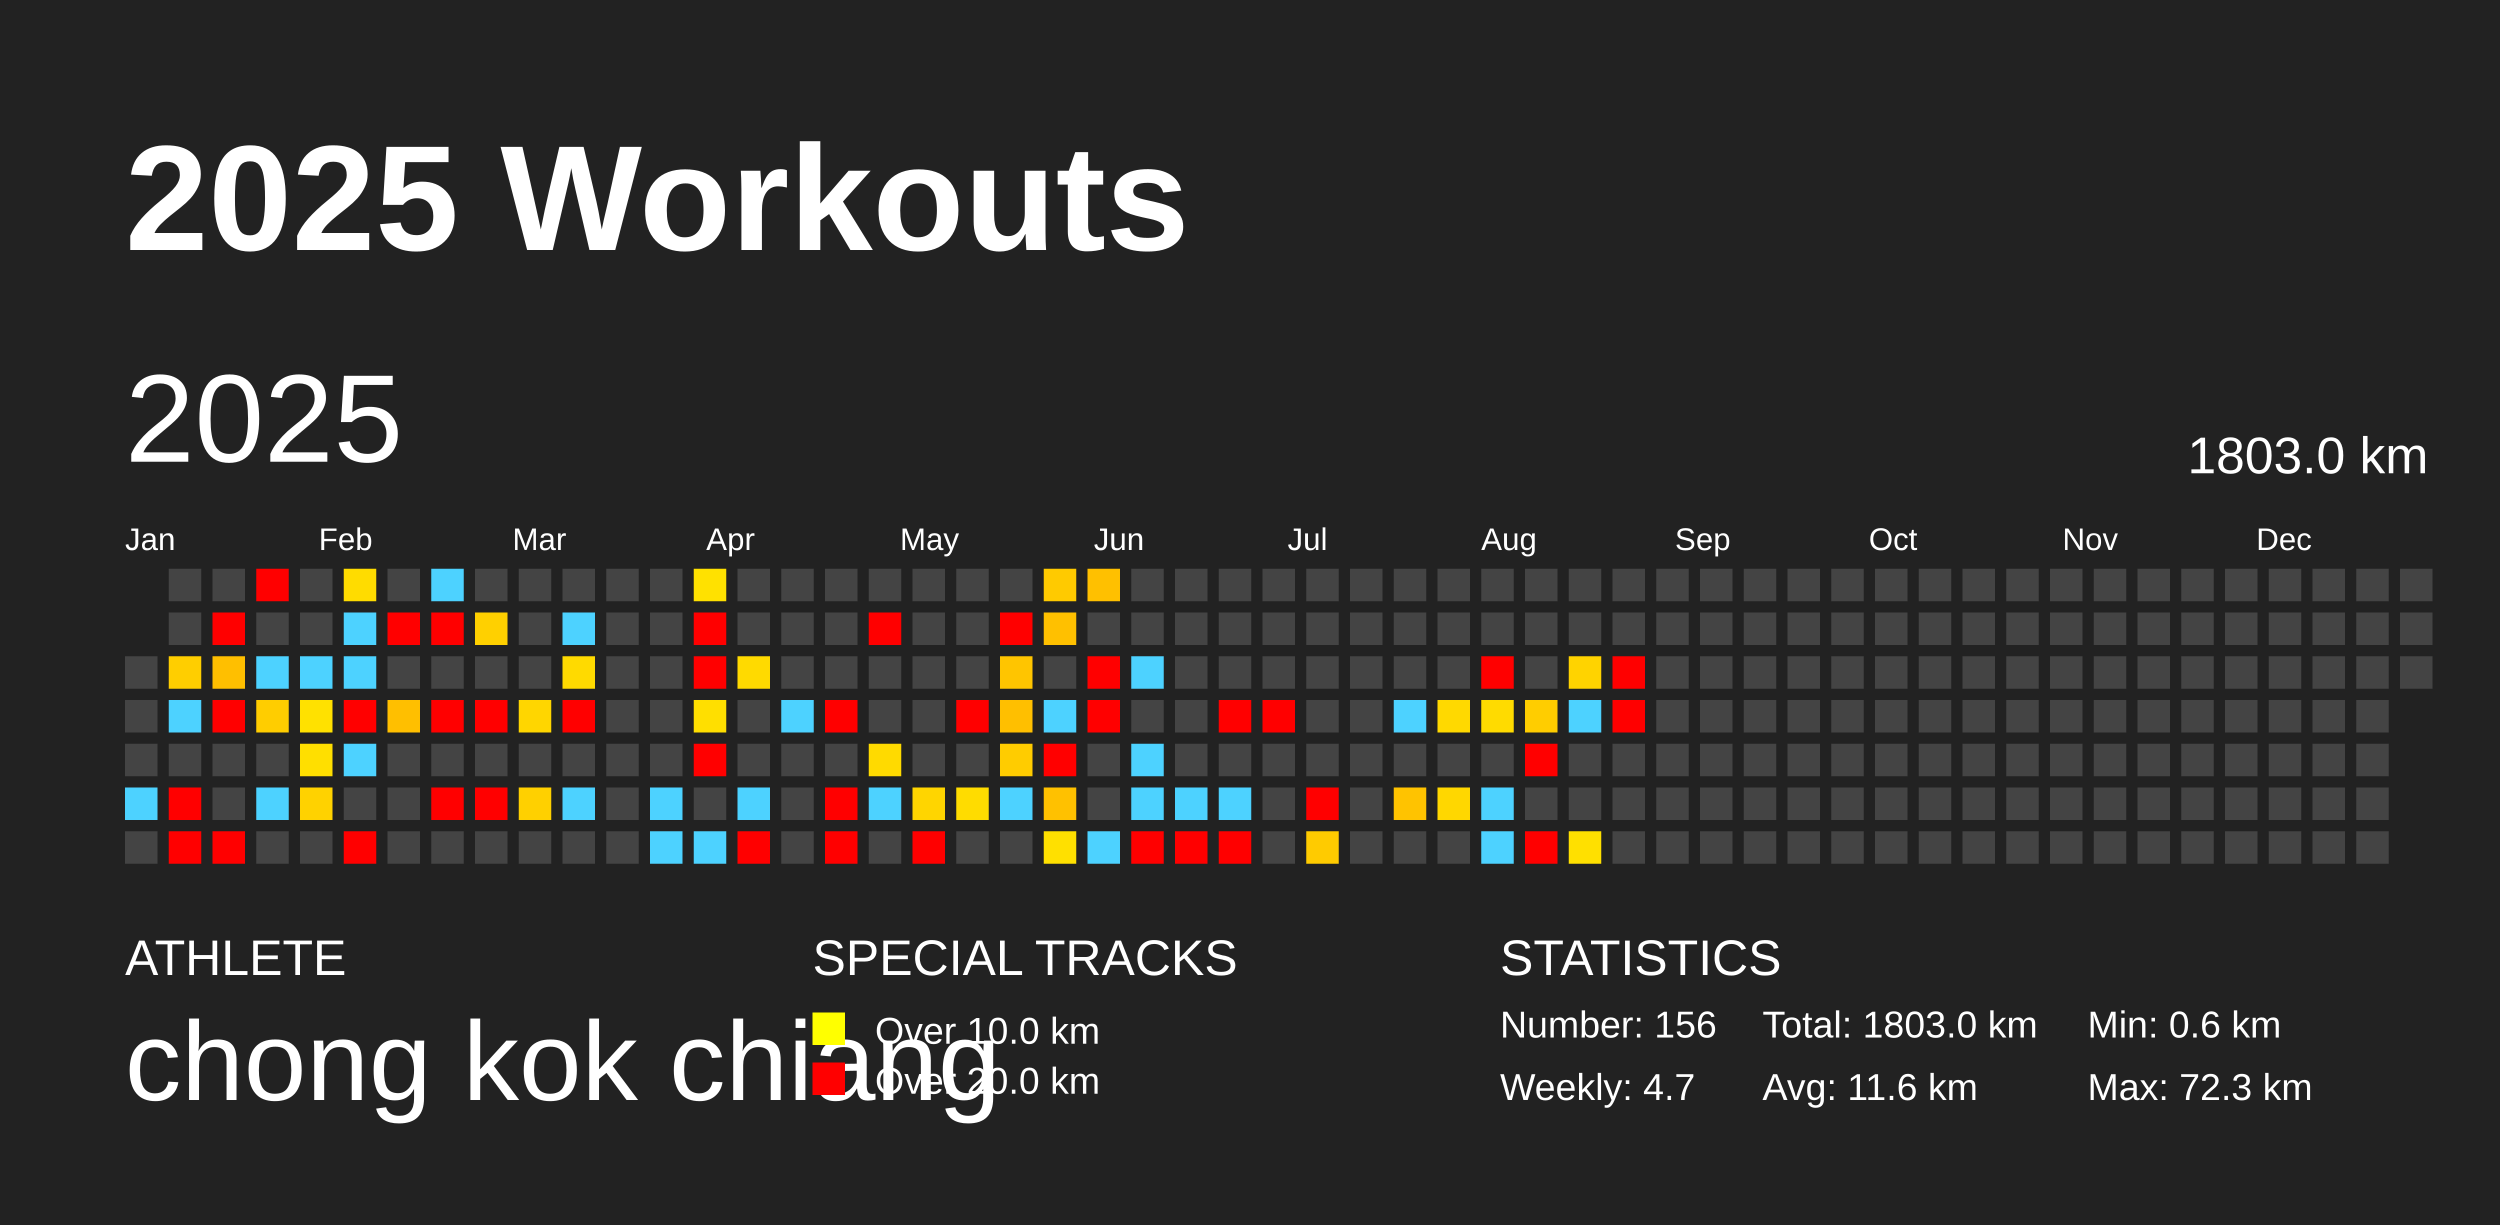
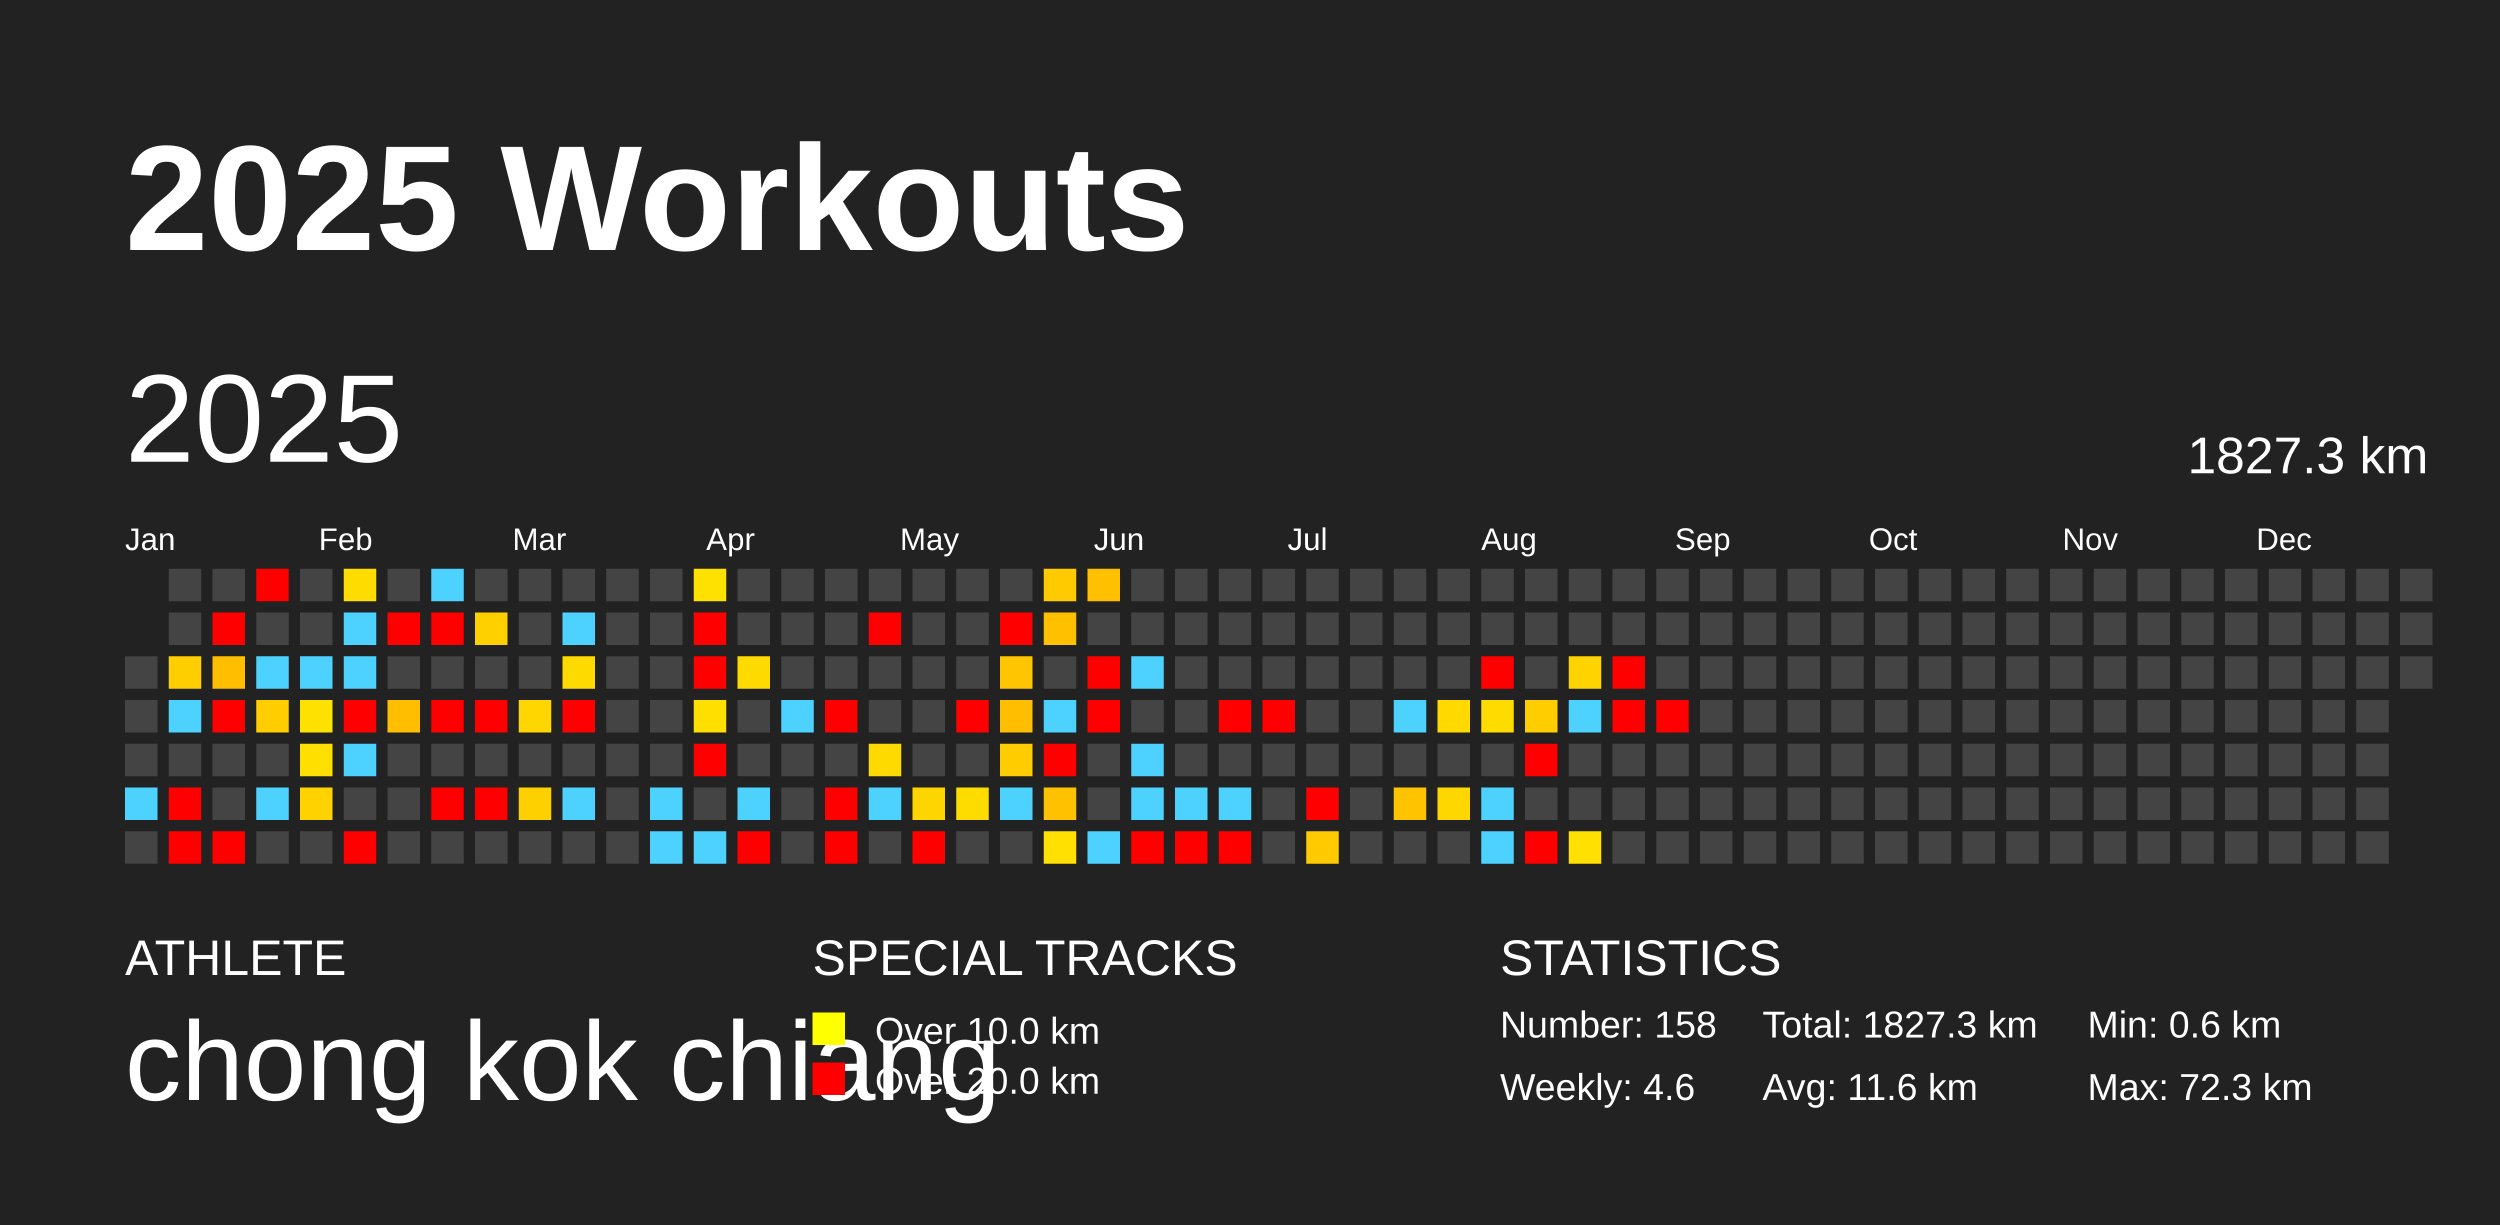
<svg xmlns="http://www.w3.org/2000/svg" baseProfile="full" height="98mm" version="1.1" viewBox="0,0,200,98" width="200mm">
  <defs />
  <rect fill="#222222" height="98" width="200" x="0" y="0" />
  <text fill="#FFFFFF" style="font-size:12px; font-family:Arial; font-weight:bold;" x="10" y="20">2025 Workouts</text>
  <text fill="#FFFFFF" style="font-size:4px; font-family:Arial" x="10" y="78">ATHLETE</text>
  <text fill="#FFFFFF" style="font-size:9px; font-family:Arial" x="10" y="88">chong kok chiang</text>
  <text fill="#FFFFFF" style="font-size:4px; font-family:Arial" x="65" y="78">SPECIAL TRACKS</text>
  <rect fill="yellow" height="2.6" width="2.6" x="65" y="81" />
  <text fill="#FFFFFF" style="font-size:3px; font-family:Arial" x="70" y="83.5">Over 10.0 km</text>
  <rect fill="red" height="2.6" width="2.6" x="65" y="85" />
  <text fill="#FFFFFF" style="font-size:3px; font-family:Arial" x="70" y="87.5">Over 20.0 km</text>
  <text fill="#FFFFFF" style="font-size:4px; font-family:Arial" x="120" y="78">STATISTICS</text>
-   <text fill="#FFFFFF" style="font-size:3px; font-family:Arial" x="120" y="83">Number: 156</text>
-   <text fill="#FFFFFF" style="font-size:3px; font-family:Arial" x="120" y="88">Weekly: 4.7</text>
-   <text fill="#FFFFFF" style="font-size:3px; font-family:Arial" x="141" y="83">Total: 1803.0 km</text>
+   <text fill="#FFFFFF" style="font-size:3px; font-family:Arial" x="120" y="83">Number: 158</text>
+   <text fill="#FFFFFF" style="font-size:3px; font-family:Arial" x="120" y="88">Weekly: 4.6</text>
+   <text fill="#FFFFFF" style="font-size:3px; font-family:Arial" x="141" y="83">Total: 1827.3 km</text>
  <text fill="#FFFFFF" style="font-size:3px; font-family:Arial" x="141" y="88">Avg: 11.6 km</text>
  <text fill="#FFFFFF" style="font-size:3px; font-family:Arial" x="167" y="83">Min: 0.6 km</text>
  <text fill="#FFFFFF" style="font-size:3px; font-family:Arial" x="167" y="88">Max: 72.3 km</text>
  <text dominant-baseline="hanging" fill="#FFFFFF" style="font-size:10.0px; font-family:Arial;" x="10" y="30">2025</text>
-   <text dominant-baseline="hanging" fill="#FFFFFF" style="font-size:4.125px; font-family:Arial;" x="175" y="35">1803.0 km</text>
+   <text dominant-baseline="hanging" fill="#FFFFFF" style="font-size:4.125px; font-family:Arial;" x="175" y="35">1827.3 km</text>
  <text fill="#FFFFFF" style="font-size:2.5px; font-family:Arial" x="10.0" y="44">Jan</text>
  <text fill="#FFFFFF" style="font-size:2.5px; font-family:Arial" x="25.5" y="44">Feb</text>
  <text fill="#FFFFFF" style="font-size:2.5px; font-family:Arial" x="41.0" y="44">Mar</text>
  <text fill="#FFFFFF" style="font-size:2.5px; font-family:Arial" x="56.5" y="44">Apr</text>
  <text fill="#FFFFFF" style="font-size:2.5px; font-family:Arial" x="72.0" y="44">May</text>
  <text fill="#FFFFFF" style="font-size:2.5px; font-family:Arial" x="87.5" y="44">Jun</text>
  <text fill="#FFFFFF" style="font-size:2.5px; font-family:Arial" x="103.0" y="44">Jul</text>
  <text fill="#FFFFFF" style="font-size:2.5px; font-family:Arial" x="118.5" y="44">Aug</text>
  <text fill="#FFFFFF" style="font-size:2.5px; font-family:Arial" x="134.0" y="44">Sep</text>
  <text fill="#FFFFFF" style="font-size:2.5px; font-family:Arial" x="149.5" y="44">Oct</text>
  <text fill="#FFFFFF" style="font-size:2.5px; font-family:Arial" x="165.0" y="44">Nov</text>
  <text fill="#FFFFFF" style="font-size:2.5px; font-family:Arial" x="180.5" y="44">Dec</text>
  <rect fill="#444444" height="2.6" width="2.6" x="10.0" y="52.5" />
  <rect fill="#444444" height="2.6" width="2.6" x="10.0" y="56.0" />
  <rect fill="#444444" height="2.6" width="2.6" x="10.0" y="59.5" />
  <rect fill="#4dd2ff" height="2.6" width="2.6" x="10.0" y="63.0" />
  <rect fill="#444444" height="2.6" width="2.6" x="10.0" y="66.5" />
  <rect fill="#444444" height="2.6" width="2.6" x="13.5" y="45.5" />
  <rect fill="#444444" height="2.6" width="2.6" x="13.5" y="49.0" />
  <rect fill="#ffce00" height="2.6" width="2.6" x="13.5" y="52.5" />
  <rect fill="#4dd2ff" height="2.6" width="2.6" x="13.5" y="56.0" />
  <rect fill="#444444" height="2.6" width="2.6" x="13.5" y="59.5" />
  <rect fill="red" height="2.6" width="2.6" x="13.5" y="63.0" />
  <rect fill="red" height="2.6" width="2.6" x="13.5" y="66.5" />
  <rect fill="#444444" height="2.6" width="2.6" x="17.0" y="45.5" />
  <rect fill="red" height="2.6" width="2.6" x="17.0" y="49.0" />
  <rect fill="#ffbf00" height="2.6" width="2.6" x="17.0" y="52.5" />
  <rect fill="red" height="2.6" width="2.6" x="17.0" y="56.0" />
  <rect fill="#444444" height="2.6" width="2.6" x="17.0" y="59.5" />
  <rect fill="#444444" height="2.6" width="2.6" x="17.0" y="63.0" />
  <rect fill="red" height="2.6" width="2.6" x="17.0" y="66.5" />
  <rect fill="red" height="2.6" width="2.6" x="20.5" y="45.5" />
  <rect fill="#444444" height="2.6" width="2.6" x="20.5" y="49.0" />
  <rect fill="#4dd2ff" height="2.6" width="2.6" x="20.5" y="52.5" />
  <rect fill="#ffcd00" height="2.6" width="2.6" x="20.5" y="56.0" />
  <rect fill="#444444" height="2.6" width="2.6" x="20.5" y="59.5" />
  <rect fill="#4dd2ff" height="2.6" width="2.6" x="20.5" y="63.0" />
  <rect fill="#444444" height="2.6" width="2.6" x="20.5" y="66.5" />
  <rect fill="#444444" height="2.6" width="2.6" x="24.0" y="45.5" />
  <rect fill="#444444" height="2.6" width="2.6" x="24.0" y="49.0" />
  <rect fill="#4dd2ff" height="2.6" width="2.6" x="24.0" y="52.5" />
  <rect fill="#ffe100" height="2.6" width="2.6" x="24.0" y="56.0" />
  <rect fill="#ffdf00" height="2.6" width="2.6" x="24.0" y="59.5" />
  <rect fill="#ffd200" height="2.6" width="2.6" x="24.0" y="63.0" />
  <rect fill="#444444" height="2.6" width="2.6" x="24.0" y="66.5" />
  <rect fill="#ffdc00" height="2.6" width="2.6" x="27.5" y="45.5" />
  <rect fill="#4dd2ff" height="2.6" width="2.6" x="27.5" y="49.0" />
  <rect fill="#4dd2ff" height="2.6" width="2.6" x="27.5" y="52.5" />
  <rect fill="red" height="2.6" width="2.6" x="27.5" y="56.0" />
  <rect fill="#4dd2ff" height="2.6" width="2.6" x="27.5" y="59.5" />
  <rect fill="#444444" height="2.6" width="2.6" x="27.5" y="63.0" />
  <rect fill="red" height="2.6" width="2.6" x="27.5" y="66.5" />
  <rect fill="#444444" height="2.6" width="2.6" x="31.0" y="45.5" />
  <rect fill="red" height="2.6" width="2.6" x="31.0" y="49.0" />
  <rect fill="#444444" height="2.6" width="2.6" x="31.0" y="52.5" />
  <rect fill="#ffbf00" height="2.6" width="2.6" x="31.0" y="56.0" />
  <rect fill="#444444" height="2.6" width="2.6" x="31.0" y="59.5" />
  <rect fill="#444444" height="2.6" width="2.6" x="31.0" y="63.0" />
  <rect fill="#444444" height="2.6" width="2.6" x="31.0" y="66.5" />
  <rect fill="#4dd2ff" height="2.6" width="2.6" x="34.5" y="45.5" />
  <rect fill="red" height="2.6" width="2.6" x="34.5" y="49.0" />
  <rect fill="#444444" height="2.6" width="2.6" x="34.5" y="52.5" />
  <rect fill="red" height="2.6" width="2.6" x="34.5" y="56.0" />
  <rect fill="#444444" height="2.6" width="2.6" x="34.5" y="59.5" />
  <rect fill="red" height="2.6" width="2.6" x="34.5" y="63.0" />
  <rect fill="#444444" height="2.6" width="2.6" x="34.5" y="66.5" />
  <rect fill="#444444" height="2.6" width="2.6" x="38.0" y="45.5" />
  <rect fill="#ffd000" height="2.6" width="2.6" x="38.0" y="49.0" />
  <rect fill="#444444" height="2.6" width="2.6" x="38.0" y="52.5" />
  <rect fill="red" height="2.6" width="2.6" x="38.0" y="56.0" />
  <rect fill="#444444" height="2.6" width="2.6" x="38.0" y="59.5" />
  <rect fill="red" height="2.6" width="2.6" x="38.0" y="63.0" />
  <rect fill="#444444" height="2.6" width="2.6" x="38.0" y="66.5" />
  <rect fill="#444444" height="2.6" width="2.6" x="41.5" y="45.5" />
  <rect fill="#444444" height="2.6" width="2.6" x="41.5" y="49.0" />
  <rect fill="#444444" height="2.6" width="2.6" x="41.5" y="52.5" />
  <rect fill="#ffd600" height="2.6" width="2.6" x="41.5" y="56.0" />
  <rect fill="#444444" height="2.6" width="2.6" x="41.5" y="59.5" />
  <rect fill="#ffd000" height="2.6" width="2.6" x="41.5" y="63.0" />
  <rect fill="#444444" height="2.6" width="2.6" x="41.5" y="66.5" />
  <rect fill="#444444" height="2.6" width="2.6" x="45.0" y="45.5" />
  <rect fill="#4dd2ff" height="2.6" width="2.6" x="45.0" y="49.0" />
  <rect fill="#ffda00" height="2.6" width="2.6" x="45.0" y="52.5" />
  <rect fill="red" height="2.6" width="2.6" x="45.0" y="56.0" />
  <rect fill="#444444" height="2.6" width="2.6" x="45.0" y="59.5" />
  <rect fill="#4dd2ff" height="2.6" width="2.6" x="45.0" y="63.0" />
  <rect fill="#444444" height="2.6" width="2.6" x="45.0" y="66.5" />
  <rect fill="#444444" height="2.6" width="2.6" x="48.5" y="45.5" />
  <rect fill="#444444" height="2.6" width="2.6" x="48.5" y="49.0" />
  <rect fill="#444444" height="2.6" width="2.6" x="48.5" y="52.5" />
  <rect fill="#444444" height="2.6" width="2.6" x="48.5" y="56.0" />
  <rect fill="#444444" height="2.6" width="2.6" x="48.5" y="59.5" />
  <rect fill="#444444" height="2.6" width="2.6" x="48.5" y="63.0" />
  <rect fill="#444444" height="2.6" width="2.6" x="48.5" y="66.5" />
  <rect fill="#444444" height="2.6" width="2.6" x="52.0" y="45.5" />
  <rect fill="#444444" height="2.6" width="2.6" x="52.0" y="49.0" />
  <rect fill="#444444" height="2.6" width="2.6" x="52.0" y="52.5" />
  <rect fill="#444444" height="2.6" width="2.6" x="52.0" y="56.0" />
  <rect fill="#444444" height="2.6" width="2.6" x="52.0" y="59.5" />
  <rect fill="#4dd2ff" height="2.6" width="2.6" x="52.0" y="63.0" />
  <rect fill="#4dd2ff" height="2.6" width="2.6" x="52.0" y="66.5" />
  <rect fill="#ffe100" height="2.6" width="2.6" x="55.5" y="45.5" />
  <rect fill="red" height="2.6" width="2.6" x="55.5" y="49.0" />
  <rect fill="red" height="2.6" width="2.6" x="55.5" y="52.5" />
  <rect fill="#ffdf00" height="2.6" width="2.6" x="55.5" y="56.0" />
  <rect fill="red" height="2.6" width="2.6" x="55.5" y="59.5" />
  <rect fill="#444444" height="2.6" width="2.6" x="55.5" y="63.0" />
  <rect fill="#4dd2ff" height="2.6" width="2.6" x="55.5" y="66.5" />
  <rect fill="#444444" height="2.6" width="2.6" x="59.0" y="45.5" />
  <rect fill="#444444" height="2.6" width="2.6" x="59.0" y="49.0" />
  <rect fill="#ffda00" height="2.6" width="2.6" x="59.0" y="52.5" />
  <rect fill="#444444" height="2.6" width="2.6" x="59.0" y="56.0" />
  <rect fill="#444444" height="2.6" width="2.6" x="59.0" y="59.5" />
  <rect fill="#4dd2ff" height="2.6" width="2.6" x="59.0" y="63.0" />
  <rect fill="red" height="2.6" width="2.6" x="59.0" y="66.5" />
  <rect fill="#444444" height="2.6" width="2.6" x="62.5" y="45.5" />
  <rect fill="#444444" height="2.6" width="2.6" x="62.5" y="49.0" />
  <rect fill="#444444" height="2.6" width="2.6" x="62.5" y="52.5" />
  <rect fill="#4dd2ff" height="2.6" width="2.6" x="62.5" y="56.0" />
  <rect fill="#444444" height="2.6" width="2.6" x="62.5" y="59.5" />
  <rect fill="#444444" height="2.6" width="2.6" x="62.5" y="63.0" />
  <rect fill="#444444" height="2.6" width="2.6" x="62.5" y="66.5" />
  <rect fill="#444444" height="2.6" width="2.6" x="66.0" y="45.5" />
  <rect fill="#444444" height="2.6" width="2.6" x="66.0" y="49.0" />
  <rect fill="#444444" height="2.6" width="2.6" x="66.0" y="52.5" />
  <rect fill="red" height="2.6" width="2.6" x="66.0" y="56.0" />
  <rect fill="#444444" height="2.6" width="2.6" x="66.0" y="59.5" />
  <rect fill="red" height="2.6" width="2.6" x="66.0" y="63.0" />
  <rect fill="red" height="2.6" width="2.6" x="66.0" y="66.5" />
  <rect fill="#444444" height="2.6" width="2.6" x="69.5" y="45.5" />
  <rect fill="red" height="2.6" width="2.6" x="69.5" y="49.0" />
  <rect fill="#444444" height="2.6" width="2.6" x="69.5" y="52.5" />
  <rect fill="#444444" height="2.6" width="2.6" x="69.5" y="56.0" />
  <rect fill="#ffda00" height="2.6" width="2.6" x="69.5" y="59.5" />
  <rect fill="#4dd2ff" height="2.6" width="2.6" x="69.5" y="63.0" />
  <rect fill="#444444" height="2.6" width="2.6" x="69.5" y="66.5" />
  <rect fill="#444444" height="2.6" width="2.6" x="73.0" y="45.5" />
  <rect fill="#444444" height="2.6" width="2.6" x="73.0" y="49.0" />
  <rect fill="#444444" height="2.6" width="2.6" x="73.0" y="52.5" />
  <rect fill="#444444" height="2.6" width="2.6" x="73.0" y="56.0" />
  <rect fill="#444444" height="2.6" width="2.6" x="73.0" y="59.5" />
  <rect fill="#ffd500" height="2.6" width="2.6" x="73.0" y="63.0" />
  <rect fill="red" height="2.6" width="2.6" x="73.0" y="66.5" />
  <rect fill="#444444" height="2.6" width="2.6" x="76.5" y="45.5" />
  <rect fill="#444444" height="2.6" width="2.6" x="76.5" y="49.0" />
  <rect fill="#444444" height="2.6" width="2.6" x="76.5" y="52.5" />
  <rect fill="red" height="2.6" width="2.6" x="76.5" y="56.0" />
  <rect fill="#444444" height="2.6" width="2.6" x="76.5" y="59.5" />
  <rect fill="#ffdc00" height="2.6" width="2.6" x="76.5" y="63.0" />
  <rect fill="#444444" height="2.6" width="2.6" x="76.5" y="66.5" />
  <rect fill="#444444" height="2.6" width="2.6" x="80.0" y="45.5" />
  <rect fill="red" height="2.6" width="2.6" x="80.0" y="49.0" />
  <rect fill="#ffc500" height="2.6" width="2.6" x="80.0" y="52.5" />
  <rect fill="#ffbf00" height="2.6" width="2.6" x="80.0" y="56.0" />
  <rect fill="#ffcc00" height="2.6" width="2.6" x="80.0" y="59.5" />
  <rect fill="#4dd2ff" height="2.6" width="2.6" x="80.0" y="63.0" />
  <rect fill="#444444" height="2.6" width="2.6" x="80.0" y="66.5" />
  <rect fill="#ffca00" height="2.6" width="2.6" x="83.5" y="45.5" />
  <rect fill="#ffc000" height="2.6" width="2.6" x="83.5" y="49.0" />
  <rect fill="#444444" height="2.6" width="2.6" x="83.5" y="52.5" />
  <rect fill="#4dd2ff" height="2.6" width="2.6" x="83.5" y="56.0" />
  <rect fill="red" height="2.6" width="2.6" x="83.5" y="59.5" />
  <rect fill="#ffc100" height="2.6" width="2.6" x="83.5" y="63.0" />
  <rect fill="#ffe000" height="2.6" width="2.6" x="83.5" y="66.5" />
  <rect fill="#ffc000" height="2.6" width="2.6" x="87.0" y="45.5" />
  <rect fill="#444444" height="2.6" width="2.6" x="87.0" y="49.0" />
  <rect fill="red" height="2.6" width="2.6" x="87.0" y="52.5" />
  <rect fill="red" height="2.6" width="2.6" x="87.0" y="56.0" />
  <rect fill="#444444" height="2.6" width="2.6" x="87.0" y="59.5" />
  <rect fill="#444444" height="2.6" width="2.6" x="87.0" y="63.0" />
  <rect fill="#4dd2ff" height="2.6" width="2.6" x="87.0" y="66.5" />
  <rect fill="#444444" height="2.6" width="2.6" x="90.5" y="45.5" />
  <rect fill="#444444" height="2.6" width="2.6" x="90.5" y="49.0" />
  <rect fill="#4dd2ff" height="2.6" width="2.6" x="90.5" y="52.5" />
  <rect fill="#444444" height="2.6" width="2.6" x="90.5" y="56.0" />
  <rect fill="#4dd2ff" height="2.6" width="2.6" x="90.5" y="59.5" />
  <rect fill="#4dd2ff" height="2.6" width="2.6" x="90.5" y="63.0" />
  <rect fill="red" height="2.6" width="2.6" x="90.5" y="66.5" />
  <rect fill="#444444" height="2.6" width="2.6" x="94.0" y="45.5" />
  <rect fill="#444444" height="2.6" width="2.6" x="94.0" y="49.0" />
  <rect fill="#444444" height="2.6" width="2.6" x="94.0" y="52.5" />
  <rect fill="#444444" height="2.6" width="2.6" x="94.0" y="56.0" />
  <rect fill="#444444" height="2.6" width="2.6" x="94.0" y="59.5" />
  <rect fill="#4dd2ff" height="2.6" width="2.6" x="94.0" y="63.0" />
  <rect fill="red" height="2.6" width="2.6" x="94.0" y="66.5" />
  <rect fill="#444444" height="2.6" width="2.6" x="97.5" y="45.5" />
  <rect fill="#444444" height="2.6" width="2.6" x="97.5" y="49.0" />
  <rect fill="#444444" height="2.6" width="2.6" x="97.5" y="52.5" />
  <rect fill="red" height="2.6" width="2.6" x="97.5" y="56.0" />
  <rect fill="#444444" height="2.6" width="2.6" x="97.5" y="59.5" />
  <rect fill="#4dd2ff" height="2.6" width="2.6" x="97.5" y="63.0" />
  <rect fill="red" height="2.6" width="2.6" x="97.5" y="66.5" />
  <rect fill="#444444" height="2.6" width="2.6" x="101.0" y="45.5" />
  <rect fill="#444444" height="2.6" width="2.6" x="101.0" y="49.0" />
  <rect fill="#444444" height="2.6" width="2.6" x="101.0" y="52.5" />
  <rect fill="red" height="2.6" width="2.6" x="101.0" y="56.0" />
  <rect fill="#444444" height="2.6" width="2.6" x="101.0" y="59.5" />
  <rect fill="#444444" height="2.6" width="2.6" x="101.0" y="63.0" />
  <rect fill="#444444" height="2.6" width="2.6" x="101.0" y="66.5" />
  <rect fill="#444444" height="2.6" width="2.6" x="104.5" y="45.5" />
  <rect fill="#444444" height="2.6" width="2.6" x="104.5" y="49.0" />
  <rect fill="#444444" height="2.6" width="2.6" x="104.5" y="52.5" />
  <rect fill="#444444" height="2.6" width="2.6" x="104.5" y="56.0" />
  <rect fill="#444444" height="2.6" width="2.6" x="104.5" y="59.5" />
  <rect fill="red" height="2.6" width="2.6" x="104.5" y="63.0" />
  <rect fill="#ffcb00" height="2.6" width="2.6" x="104.5" y="66.5" />
  <rect fill="#444444" height="2.6" width="2.6" x="108.0" y="45.5" />
  <rect fill="#444444" height="2.6" width="2.6" x="108.0" y="49.0" />
  <rect fill="#444444" height="2.6" width="2.6" x="108.0" y="52.5" />
  <rect fill="#444444" height="2.6" width="2.6" x="108.0" y="56.0" />
  <rect fill="#444444" height="2.6" width="2.6" x="108.0" y="59.5" />
  <rect fill="#444444" height="2.6" width="2.6" x="108.0" y="63.0" />
  <rect fill="#444444" height="2.6" width="2.6" x="108.0" y="66.5" />
  <rect fill="#444444" height="2.6" width="2.6" x="111.5" y="45.5" />
  <rect fill="#444444" height="2.6" width="2.6" x="111.5" y="49.0" />
  <rect fill="#444444" height="2.6" width="2.6" x="111.5" y="52.5" />
  <rect fill="#4dd2ff" height="2.6" width="2.6" x="111.5" y="56.0" />
  <rect fill="#444444" height="2.6" width="2.6" x="111.5" y="59.5" />
  <rect fill="#ffc300" height="2.6" width="2.6" x="111.5" y="63.0" />
  <rect fill="#444444" height="2.6" width="2.6" x="111.5" y="66.5" />
  <rect fill="#444444" height="2.6" width="2.6" x="115.0" y="45.5" />
  <rect fill="#444444" height="2.6" width="2.6" x="115.0" y="49.0" />
  <rect fill="#444444" height="2.6" width="2.6" x="115.0" y="52.5" />
  <rect fill="#ffd900" height="2.6" width="2.6" x="115.0" y="56.0" />
  <rect fill="#444444" height="2.6" width="2.6" x="115.0" y="59.5" />
  <rect fill="#ffd700" height="2.6" width="2.6" x="115.0" y="63.0" />
  <rect fill="#444444" height="2.6" width="2.6" x="115.0" y="66.5" />
  <rect fill="#444444" height="2.6" width="2.6" x="118.5" y="45.5" />
  <rect fill="#444444" height="2.6" width="2.6" x="118.5" y="49.0" />
  <rect fill="red" height="2.6" width="2.6" x="118.5" y="52.5" />
  <rect fill="#ffdb00" height="2.6" width="2.6" x="118.5" y="56.0" />
  <rect fill="#444444" height="2.6" width="2.6" x="118.5" y="59.5" />
  <rect fill="#4dd2ff" height="2.6" width="2.6" x="118.5" y="63.0" />
  <rect fill="#4dd2ff" height="2.6" width="2.6" x="118.5" y="66.5" />
  <rect fill="#444444" height="2.6" width="2.6" x="122.0" y="45.5" />
  <rect fill="#444444" height="2.6" width="2.6" x="122.0" y="49.0" />
  <rect fill="#444444" height="2.6" width="2.6" x="122.0" y="52.5" />
  <rect fill="#ffcd00" height="2.6" width="2.6" x="122.0" y="56.0" />
  <rect fill="red" height="2.6" width="2.6" x="122.0" y="59.5" />
  <rect fill="#444444" height="2.6" width="2.6" x="122.0" y="63.0" />
  <rect fill="red" height="2.6" width="2.6" x="122.0" y="66.5" />
  <rect fill="#444444" height="2.6" width="2.6" x="125.5" y="45.5" />
  <rect fill="#444444" height="2.6" width="2.6" x="125.5" y="49.0" />
  <rect fill="#ffd300" height="2.6" width="2.6" x="125.5" y="52.5" />
  <rect fill="#4dd2ff" height="2.6" width="2.6" x="125.5" y="56.0" />
  <rect fill="#444444" height="2.6" width="2.6" x="125.5" y="59.5" />
  <rect fill="#444444" height="2.6" width="2.6" x="125.5" y="63.0" />
  <rect fill="#ffe000" height="2.6" width="2.6" x="125.5" y="66.5" />
  <rect fill="#444444" height="2.6" width="2.6" x="129.0" y="45.5" />
  <rect fill="#444444" height="2.6" width="2.6" x="129.0" y="49.0" />
  <rect fill="red" height="2.6" width="2.6" x="129.0" y="52.5" />
  <rect fill="red" height="2.6" width="2.6" x="129.0" y="56.0" />
  <rect fill="#444444" height="2.6" width="2.6" x="129.0" y="59.5" />
  <rect fill="#444444" height="2.6" width="2.6" x="129.0" y="63.0" />
  <rect fill="#444444" height="2.6" width="2.6" x="129.0" y="66.5" />
  <rect fill="#444444" height="2.6" width="2.6" x="132.5" y="45.5" />
  <rect fill="#444444" height="2.6" width="2.6" x="132.5" y="49.0" />
  <rect fill="#444444" height="2.6" width="2.6" x="132.5" y="52.5" />
-   <rect fill="#444444" height="2.6" width="2.6" x="132.5" y="56.0" />
+   <rect fill="red" height="2.6" width="2.6" x="132.5" y="56.0" />
  <rect fill="#444444" height="2.6" width="2.6" x="132.5" y="59.5" />
  <rect fill="#444444" height="2.6" width="2.6" x="132.5" y="63.0" />
  <rect fill="#444444" height="2.6" width="2.6" x="132.5" y="66.5" />
  <rect fill="#444444" height="2.6" width="2.6" x="136.0" y="45.5" />
  <rect fill="#444444" height="2.6" width="2.6" x="136.0" y="49.0" />
  <rect fill="#444444" height="2.6" width="2.6" x="136.0" y="52.5" />
  <rect fill="#444444" height="2.6" width="2.6" x="136.0" y="56.0" />
  <rect fill="#444444" height="2.6" width="2.6" x="136.0" y="59.5" />
  <rect fill="#444444" height="2.6" width="2.6" x="136.0" y="63.0" />
  <rect fill="#444444" height="2.6" width="2.6" x="136.0" y="66.5" />
  <rect fill="#444444" height="2.6" width="2.6" x="139.5" y="45.5" />
  <rect fill="#444444" height="2.6" width="2.6" x="139.5" y="49.0" />
  <rect fill="#444444" height="2.6" width="2.6" x="139.5" y="52.5" />
  <rect fill="#444444" height="2.6" width="2.6" x="139.5" y="56.0" />
  <rect fill="#444444" height="2.6" width="2.6" x="139.5" y="59.5" />
  <rect fill="#444444" height="2.6" width="2.6" x="139.5" y="63.0" />
  <rect fill="#444444" height="2.6" width="2.6" x="139.5" y="66.5" />
  <rect fill="#444444" height="2.6" width="2.6" x="143.0" y="45.5" />
  <rect fill="#444444" height="2.6" width="2.6" x="143.0" y="49.0" />
  <rect fill="#444444" height="2.6" width="2.6" x="143.0" y="52.5" />
  <rect fill="#444444" height="2.6" width="2.6" x="143.0" y="56.0" />
  <rect fill="#444444" height="2.6" width="2.6" x="143.0" y="59.5" />
  <rect fill="#444444" height="2.6" width="2.6" x="143.0" y="63.0" />
  <rect fill="#444444" height="2.6" width="2.6" x="143.0" y="66.5" />
  <rect fill="#444444" height="2.6" width="2.6" x="146.5" y="45.5" />
  <rect fill="#444444" height="2.6" width="2.6" x="146.5" y="49.0" />
  <rect fill="#444444" height="2.6" width="2.6" x="146.5" y="52.5" />
  <rect fill="#444444" height="2.6" width="2.6" x="146.5" y="56.0" />
  <rect fill="#444444" height="2.6" width="2.6" x="146.5" y="59.5" />
  <rect fill="#444444" height="2.6" width="2.6" x="146.5" y="63.0" />
  <rect fill="#444444" height="2.6" width="2.6" x="146.5" y="66.5" />
  <rect fill="#444444" height="2.6" width="2.6" x="150.0" y="45.5" />
  <rect fill="#444444" height="2.6" width="2.6" x="150.0" y="49.0" />
  <rect fill="#444444" height="2.6" width="2.6" x="150.0" y="52.5" />
  <rect fill="#444444" height="2.6" width="2.6" x="150.0" y="56.0" />
  <rect fill="#444444" height="2.6" width="2.6" x="150.0" y="59.5" />
  <rect fill="#444444" height="2.6" width="2.6" x="150.0" y="63.0" />
  <rect fill="#444444" height="2.6" width="2.6" x="150.0" y="66.5" />
  <rect fill="#444444" height="2.6" width="2.6" x="153.5" y="45.5" />
  <rect fill="#444444" height="2.6" width="2.6" x="153.5" y="49.0" />
  <rect fill="#444444" height="2.6" width="2.6" x="153.5" y="52.5" />
  <rect fill="#444444" height="2.6" width="2.6" x="153.5" y="56.0" />
  <rect fill="#444444" height="2.6" width="2.6" x="153.5" y="59.5" />
  <rect fill="#444444" height="2.6" width="2.6" x="153.5" y="63.0" />
  <rect fill="#444444" height="2.6" width="2.6" x="153.5" y="66.5" />
  <rect fill="#444444" height="2.6" width="2.6" x="157.0" y="45.5" />
  <rect fill="#444444" height="2.6" width="2.6" x="157.0" y="49.0" />
  <rect fill="#444444" height="2.6" width="2.6" x="157.0" y="52.5" />
  <rect fill="#444444" height="2.6" width="2.6" x="157.0" y="56.0" />
  <rect fill="#444444" height="2.6" width="2.6" x="157.0" y="59.5" />
  <rect fill="#444444" height="2.6" width="2.6" x="157.0" y="63.0" />
  <rect fill="#444444" height="2.6" width="2.6" x="157.0" y="66.5" />
  <rect fill="#444444" height="2.6" width="2.6" x="160.5" y="45.5" />
  <rect fill="#444444" height="2.6" width="2.6" x="160.5" y="49.0" />
  <rect fill="#444444" height="2.6" width="2.6" x="160.5" y="52.5" />
  <rect fill="#444444" height="2.6" width="2.6" x="160.5" y="56.0" />
  <rect fill="#444444" height="2.6" width="2.6" x="160.5" y="59.5" />
  <rect fill="#444444" height="2.6" width="2.6" x="160.5" y="63.0" />
  <rect fill="#444444" height="2.6" width="2.6" x="160.5" y="66.5" />
  <rect fill="#444444" height="2.6" width="2.6" x="164.0" y="45.5" />
  <rect fill="#444444" height="2.6" width="2.6" x="164.0" y="49.0" />
  <rect fill="#444444" height="2.6" width="2.6" x="164.0" y="52.5" />
  <rect fill="#444444" height="2.6" width="2.6" x="164.0" y="56.0" />
  <rect fill="#444444" height="2.6" width="2.6" x="164.0" y="59.5" />
  <rect fill="#444444" height="2.6" width="2.6" x="164.0" y="63.0" />
  <rect fill="#444444" height="2.6" width="2.6" x="164.0" y="66.5" />
  <rect fill="#444444" height="2.6" width="2.6" x="167.5" y="45.5" />
  <rect fill="#444444" height="2.6" width="2.6" x="167.5" y="49.0" />
  <rect fill="#444444" height="2.6" width="2.6" x="167.5" y="52.5" />
  <rect fill="#444444" height="2.6" width="2.6" x="167.5" y="56.0" />
  <rect fill="#444444" height="2.6" width="2.6" x="167.5" y="59.5" />
  <rect fill="#444444" height="2.6" width="2.6" x="167.5" y="63.0" />
  <rect fill="#444444" height="2.6" width="2.6" x="167.5" y="66.5" />
  <rect fill="#444444" height="2.6" width="2.6" x="171.0" y="45.5" />
  <rect fill="#444444" height="2.6" width="2.6" x="171.0" y="49.0" />
  <rect fill="#444444" height="2.6" width="2.6" x="171.0" y="52.5" />
  <rect fill="#444444" height="2.6" width="2.6" x="171.0" y="56.0" />
  <rect fill="#444444" height="2.6" width="2.6" x="171.0" y="59.5" />
  <rect fill="#444444" height="2.6" width="2.6" x="171.0" y="63.0" />
  <rect fill="#444444" height="2.6" width="2.6" x="171.0" y="66.5" />
  <rect fill="#444444" height="2.6" width="2.6" x="174.5" y="45.5" />
  <rect fill="#444444" height="2.6" width="2.6" x="174.5" y="49.0" />
  <rect fill="#444444" height="2.6" width="2.6" x="174.5" y="52.5" />
  <rect fill="#444444" height="2.6" width="2.6" x="174.5" y="56.0" />
  <rect fill="#444444" height="2.6" width="2.6" x="174.5" y="59.5" />
  <rect fill="#444444" height="2.6" width="2.6" x="174.5" y="63.0" />
  <rect fill="#444444" height="2.6" width="2.6" x="174.5" y="66.5" />
  <rect fill="#444444" height="2.6" width="2.6" x="178.0" y="45.5" />
  <rect fill="#444444" height="2.6" width="2.6" x="178.0" y="49.0" />
  <rect fill="#444444" height="2.6" width="2.6" x="178.0" y="52.5" />
  <rect fill="#444444" height="2.6" width="2.6" x="178.0" y="56.0" />
  <rect fill="#444444" height="2.6" width="2.6" x="178.0" y="59.5" />
  <rect fill="#444444" height="2.6" width="2.6" x="178.0" y="63.0" />
  <rect fill="#444444" height="2.6" width="2.6" x="178.0" y="66.5" />
  <rect fill="#444444" height="2.6" width="2.6" x="181.5" y="45.5" />
  <rect fill="#444444" height="2.6" width="2.6" x="181.5" y="49.0" />
  <rect fill="#444444" height="2.6" width="2.6" x="181.5" y="52.5" />
  <rect fill="#444444" height="2.6" width="2.6" x="181.5" y="56.0" />
  <rect fill="#444444" height="2.6" width="2.6" x="181.5" y="59.5" />
  <rect fill="#444444" height="2.6" width="2.6" x="181.5" y="63.0" />
  <rect fill="#444444" height="2.6" width="2.6" x="181.5" y="66.5" />
  <rect fill="#444444" height="2.6" width="2.6" x="185.0" y="45.5" />
  <rect fill="#444444" height="2.6" width="2.6" x="185.0" y="49.0" />
  <rect fill="#444444" height="2.6" width="2.6" x="185.0" y="52.5" />
  <rect fill="#444444" height="2.6" width="2.6" x="185.0" y="56.0" />
  <rect fill="#444444" height="2.6" width="2.6" x="185.0" y="59.5" />
  <rect fill="#444444" height="2.6" width="2.6" x="185.0" y="63.0" />
  <rect fill="#444444" height="2.6" width="2.6" x="185.0" y="66.5" />
  <rect fill="#444444" height="2.6" width="2.6" x="188.5" y="45.5" />
  <rect fill="#444444" height="2.6" width="2.6" x="188.5" y="49.0" />
  <rect fill="#444444" height="2.6" width="2.6" x="188.5" y="52.5" />
  <rect fill="#444444" height="2.6" width="2.6" x="188.5" y="56.0" />
  <rect fill="#444444" height="2.6" width="2.6" x="188.5" y="59.5" />
  <rect fill="#444444" height="2.6" width="2.6" x="188.5" y="63.0" />
  <rect fill="#444444" height="2.6" width="2.6" x="188.5" y="66.5" />
  <rect fill="#444444" height="2.6" width="2.6" x="192.0" y="45.5" />
  <rect fill="#444444" height="2.6" width="2.6" x="192.0" y="49.0" />
  <rect fill="#444444" height="2.6" width="2.6" x="192.0" y="52.5" />
</svg>
